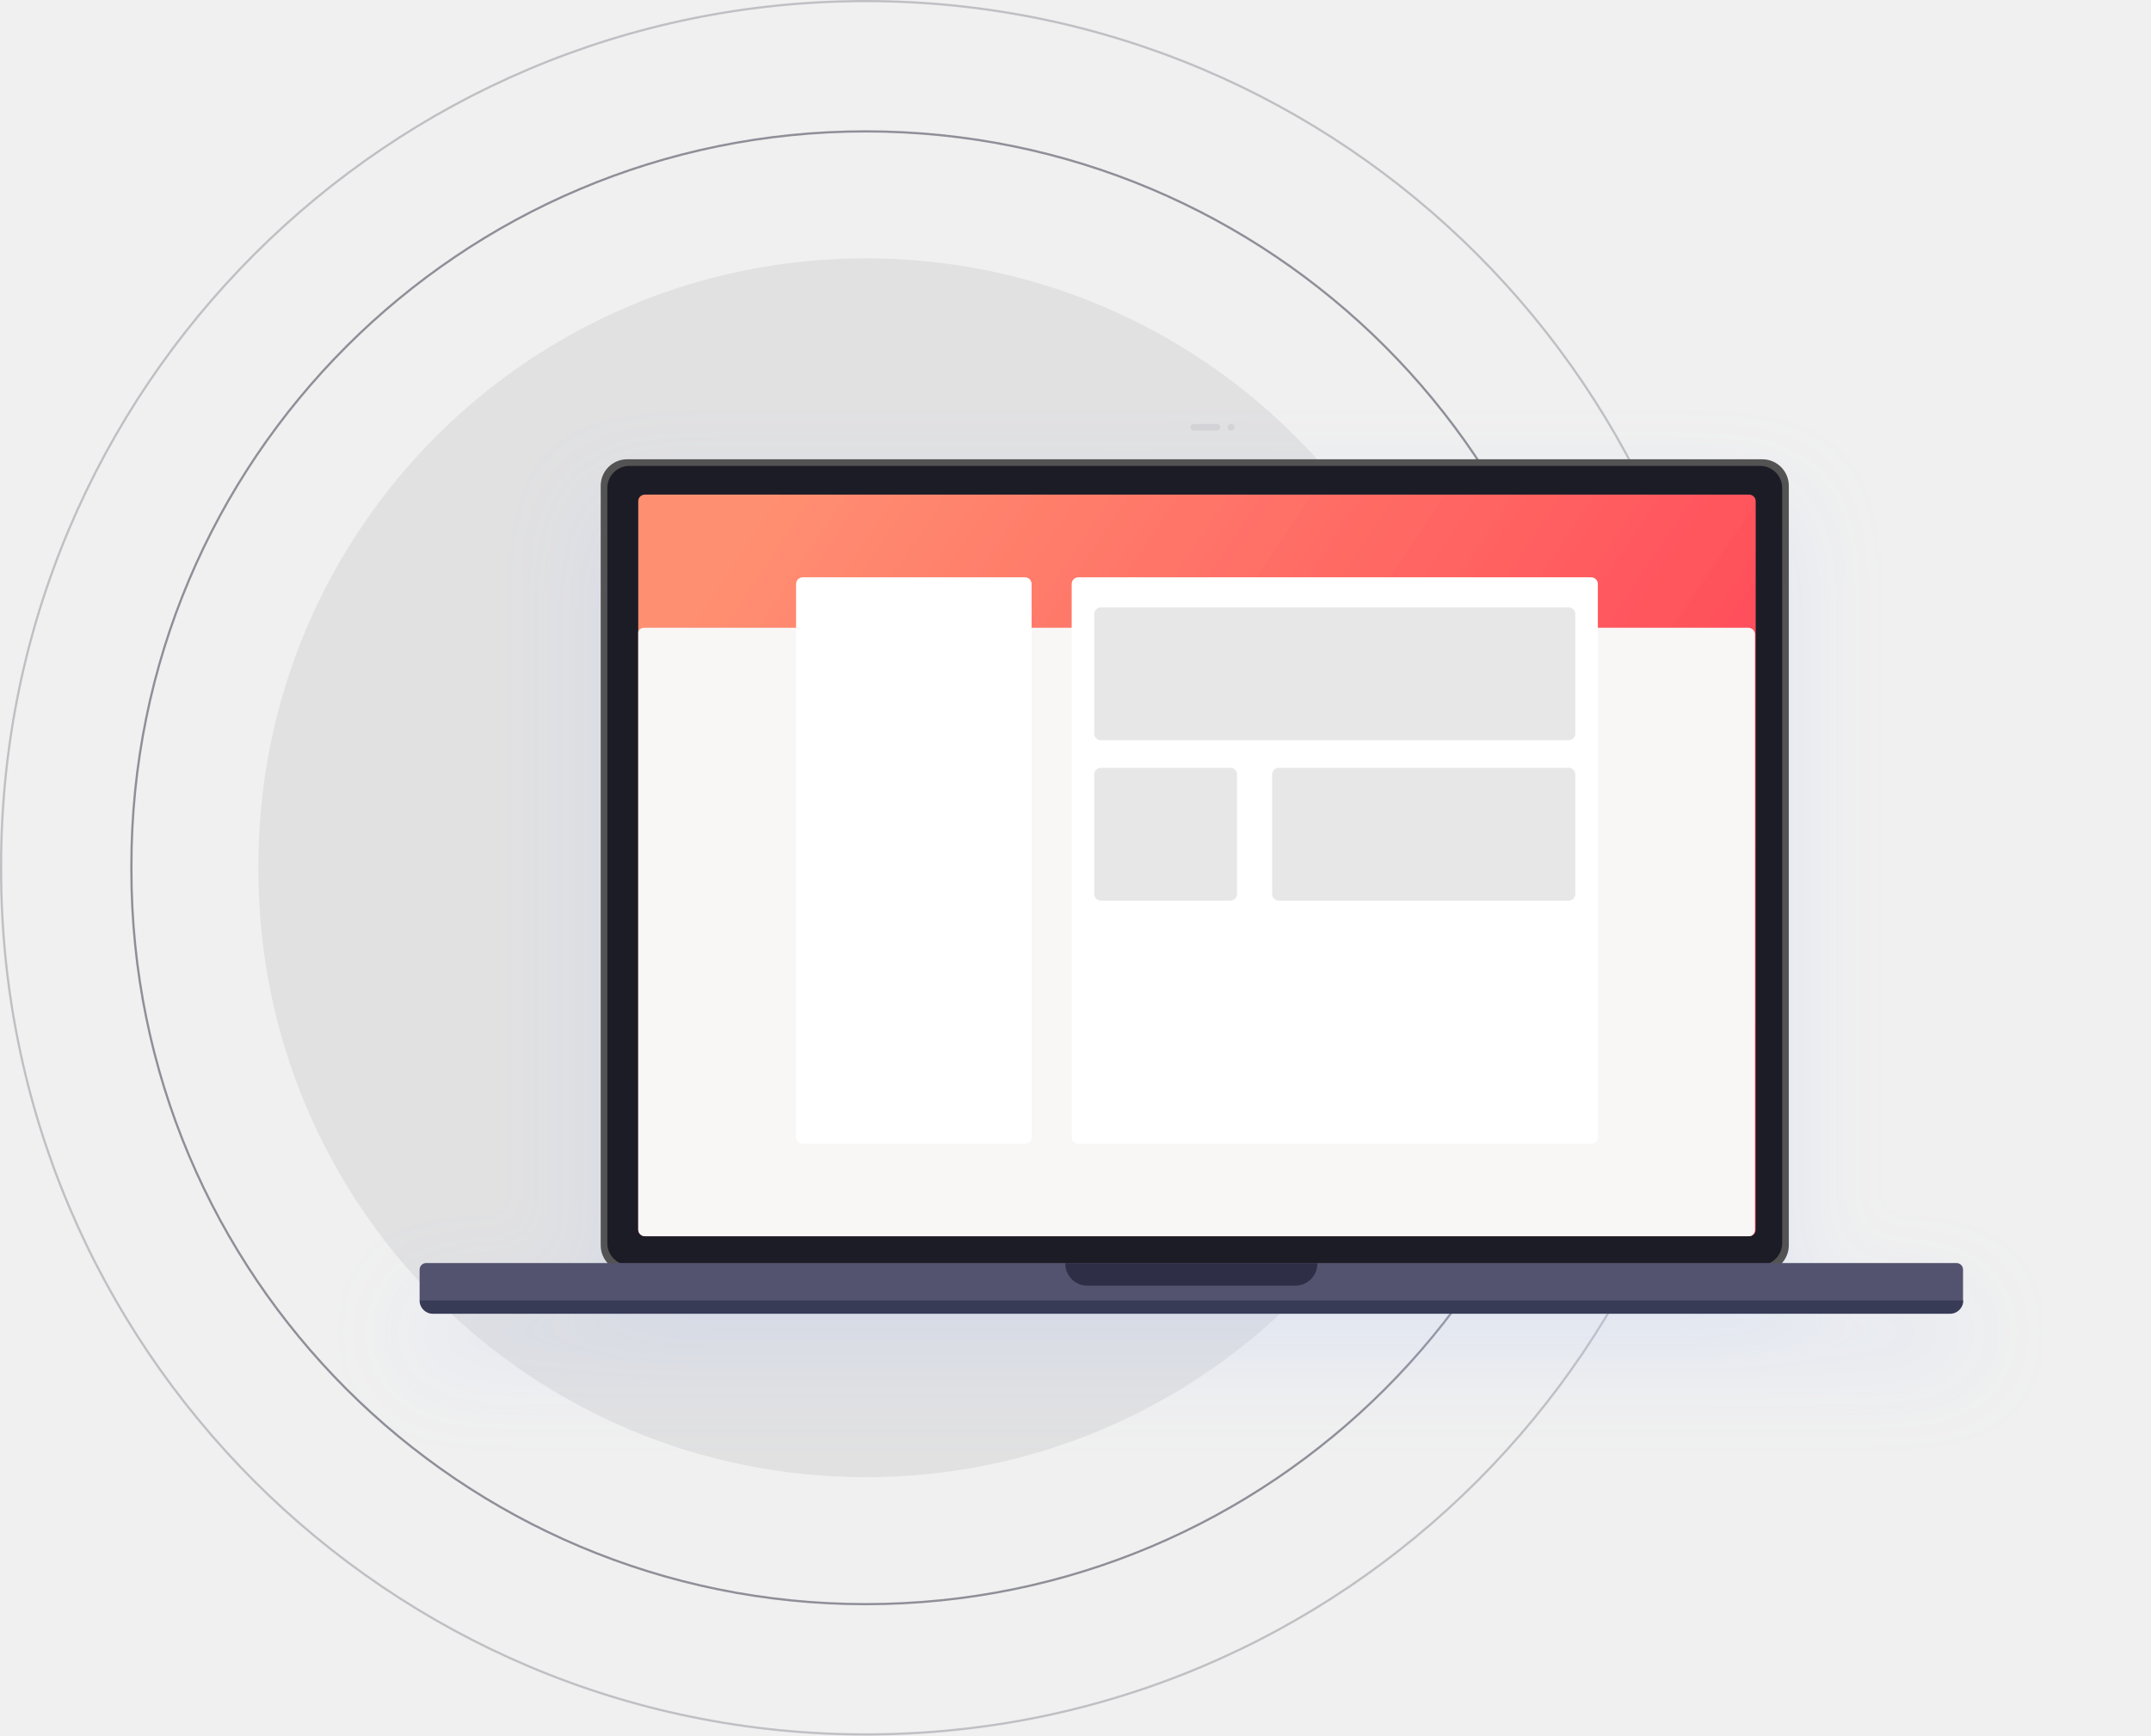
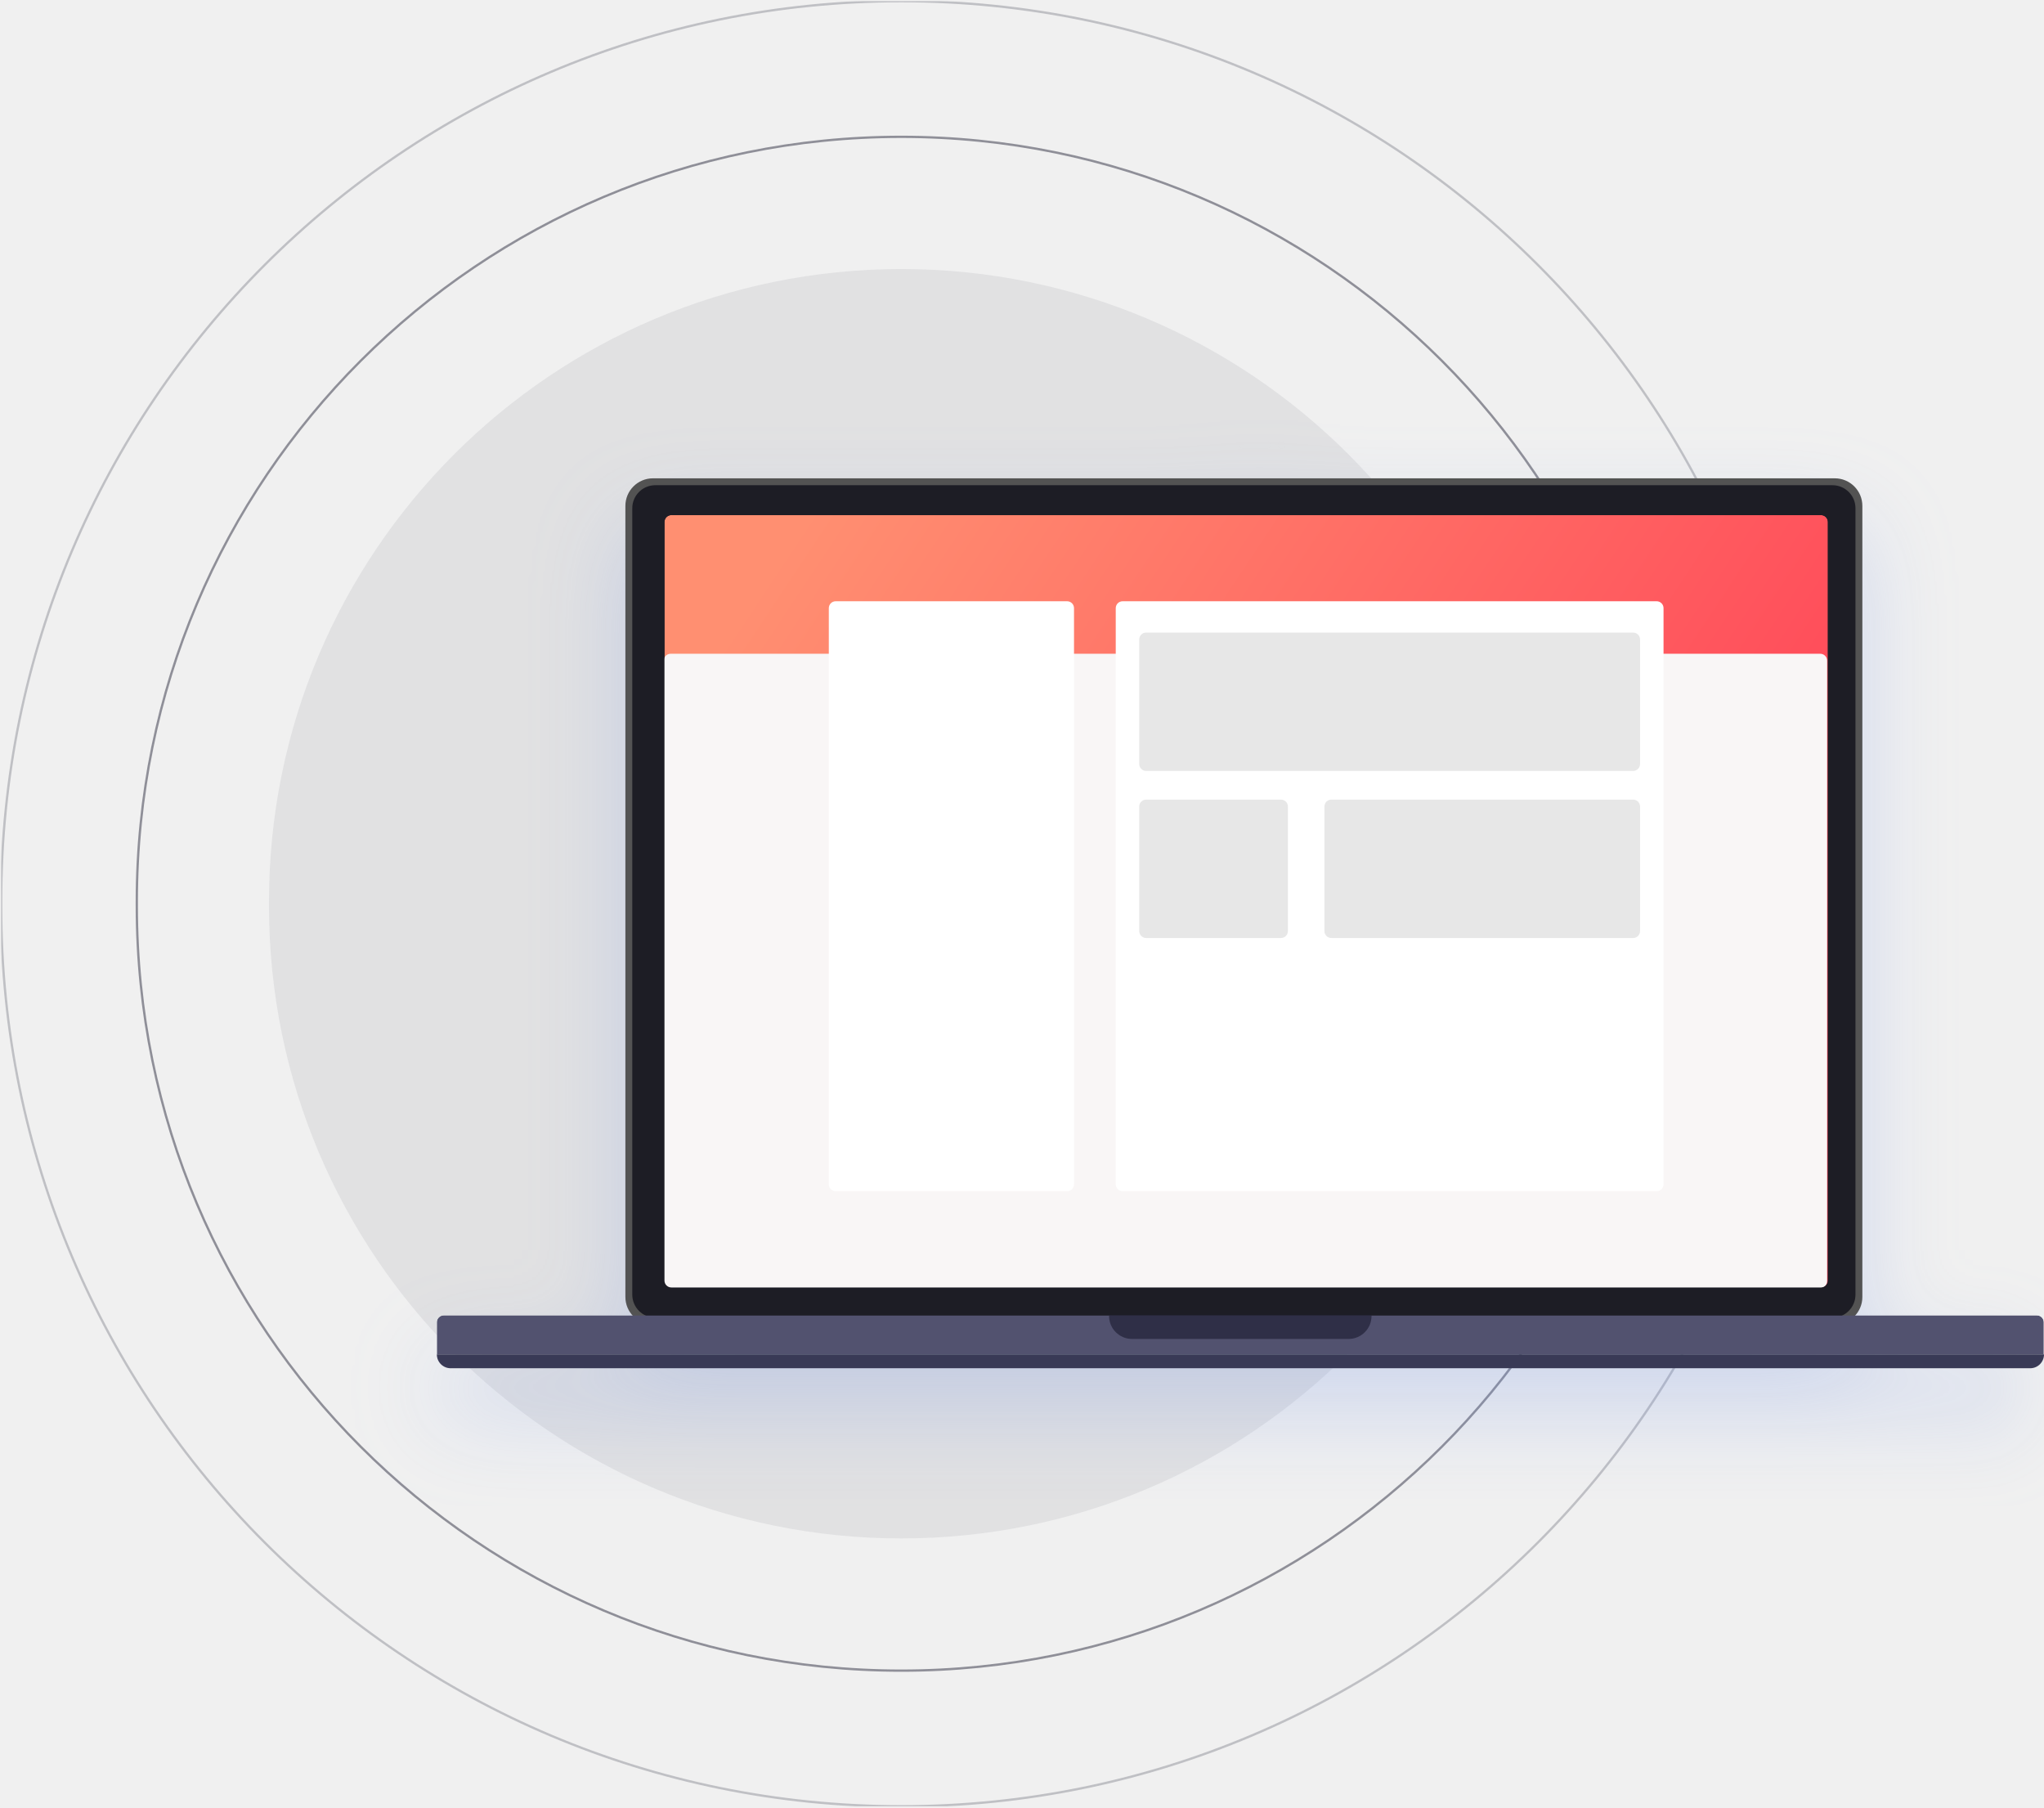
- <svg xmlns="http://www.w3.org/2000/svg" xmlns:xlink="http://www.w3.org/1999/xlink" width="974" height="786">
-   <defs>
-     <linearGradient x1="0%" y1="27.97%" x2="100%" y2="72.03%" id="c">
-       <stop stop-color="#FF8F71" offset="0%" />
-       <stop stop-color="#FF3E55" offset="100%" />
-     </linearGradient>
-     <filter x="-16.5%" y="-28.5%" width="132.9%" height="157.1%" filterUnits="objectBoundingBox" id="a">
-       <feOffset dy="20" in="SourceAlpha" result="shadowOffsetOuter1" />
-       <feGaussianBlur stdDeviation="20" in="shadowOffsetOuter1" result="shadowBlurOuter1" />
-       <feColorMatrix values="0 0 0 0 0.422 0 0 0 0 0.554 0 0 0 0 0.894 0 0 0 0.243 0" in="shadowBlurOuter1" result="shadowMatrixOuter1" />
-       <feMerge>
-         <feMergeNode in="shadowMatrixOuter1" />
-         <feMergeNode in="SourceGraphic" />
-       </feMerge>
-     </filter>
-     <rect id="b" x="0" y="0" width="506" height="335.872" rx="3" />
-     <path d="M3 0h692.9a3 3 0 013 3v14.105H0V3a3 3 0 013-3z" id="e" />
-   </defs>
-   <g fill="none" fill-rule="evenodd">
-     <rect stroke="#2D2E40" opacity=".5" transform="matrix(1 0 0 -1 0 786)" x="59.5" y="59.5" width="665" height="667" rx="332.5" />
-     <rect stroke="#2D2E40" opacity=".25" transform="matrix(1 0 0 -1 0 786)" x=".5" y=".5" width="783" height="785" rx="391.5" />
-     <rect fill="#2D2E40" opacity=".08" transform="matrix(1 0 0 -1 0 786)" x="117" y="117" width="550" height="552" rx="275" />
-     <g transform="translate(190 192)" filter="url(#a)">
-       <rect fill="#535353" fill-rule="nonzero" x="82" y="16" width="538" height="368" rx="12" />
-       <rect fill="#1D1D25" fill-rule="nonzero" x="85" y="19" width="532" height="362" rx="10" />
-       <g transform="translate(99 32)">
-         <mask id="d" fill="#fff">
-           <use xlink:href="#b" />
-         </mask>
-         <use fill="url(#c)" fill-rule="nonzero" xlink:href="#b" />
-         <rect fill="#F9F6F6" fill-rule="nonzero" mask="url(#d)" x="-.325" y="60.293" width="506" height="275.838" rx="3" />
-         <g mask="url(#d)" fill-rule="nonzero">
-           <g transform="translate(71.475 37.46)">
-             <rect fill="#FFF" width="106.646" height="256.541" rx="3" />
-             <rect fill="#FFF" x="124.798" width="238.251" height="256.541" rx="3" />
-             <rect fill="#E7E7E7" x="135.009" y="13.622" width="217.83" height="60.162" rx="3" />
-             <rect fill="#E7E7E7" x="135.009" y="86.27" width="64.668" height="60.162" rx="3" />
-             <rect fill="#E7E7E7" x="215.561" y="86.27" width="137.278" height="60.162" rx="3" />
-           </g>
-         </g>
+ <svg xmlns="http://www.w3.org/2000/svg" width="889" height="786" viewBox="0 0 889 786" fill="none">
+   <g clip-path="url(#clip0_275_380)">
+     <path opacity="0.5" d="M724.5 394C724.5 577.635 575.635 726.5 392 726.5C208.365 726.5 59.5 577.635 59.5 394V392C59.5 208.365 208.365 59.5 392 59.5C575.635 59.5 724.5 208.365 724.5 392V394Z" stroke="#2D2E40" />
+     <path opacity="0.25" d="M783.5 394C783.5 610.219 608.219 785.5 392 785.5C175.781 785.5 0.5 610.219 0.5 394V392C0.5 175.781 175.781 0.5 392 0.5C608.219 0.5 783.5 175.781 783.5 392V394Z" stroke="#2D2E40" />
+     <path opacity="0.08" d="M667 394C667 545.878 543.878 669 392 669C240.122 669 117 545.878 117 394V392C117 240.122 240.122 117 392 117C543.878 117 667 240.122 667 392V394Z" fill="#2D2E40" />
+     <g filter="url(#filter0_d_275_380)">
+       <path d="M798 208H284C277.373 208 272 213.373 272 220V564C272 570.627 277.373 576 284 576H798C804.627 576 810 570.627 810 564V220C810 213.373 804.627 208 798 208Z" fill="#535353" />
+       <path d="M797 211H285C279.477 211 275 215.477 275 221V563C275 568.523 279.477 573 285 573H797C802.523 573 807 568.523 807 563V221C807 215.477 802.523 211 797 211Z" fill="#1D1D25" />
+       <mask id="mask0_275_380" style="mask-type:alpha" maskUnits="userSpaceOnUse" x="289" y="224" width="506" height="336">
+         <path d="M792 224H292C290.343 224 289 225.343 289 227V556.872C289 558.529 290.343 559.872 292 559.872H792C793.657 559.872 795 558.529 795 556.872V227C795 225.343 793.657 224 792 224Z" fill="white" />
+       </mask>
+       <g mask="url(#mask0_275_380)">
+         <path d="M792 224H292C290.343 224 289 225.343 289 227V556.872C289 558.529 290.343 559.872 292 559.872H792C793.657 559.872 795 558.529 795 556.872V227C795 225.343 793.657 224 792 224Z" fill="url(#paint0_linear_275_380)" />
+         <path d="M791.675 284.293H291.675C290.018 284.293 288.675 285.636 288.675 287.293V557.131C288.675 558.788 290.018 560.131 291.675 560.131H791.675C793.332 560.131 794.675 558.788 794.675 557.131V287.293C794.675 285.636 793.332 284.293 791.675 284.293Z" fill="#F9F6F6" />
+         <path d="M464.121 261.46H363.475C361.818 261.46 360.475 262.803 360.475 264.46V515.001C360.475 516.658 361.818 518.001 363.475 518.001H464.121C465.778 518.001 467.121 516.658 467.121 515.001V264.46C467.121 262.803 465.778 261.46 464.121 261.46Z" fill="white" />
+         <path d="M720.524 261.46H488.273C486.616 261.46 485.273 262.803 485.273 264.46V515.001C485.273 516.658 486.616 518.001 488.273 518.001H720.524C722.181 518.001 723.524 516.658 723.524 515.001V264.46C723.524 262.803 722.181 261.46 720.524 261.46Z" fill="white" />
+         <path d="M710.314 275.082H498.484C496.827 275.082 495.484 276.425 495.484 278.082V332.244C495.484 333.901 496.827 335.244 498.484 335.244H710.314C711.971 335.244 713.314 333.901 713.314 332.244V278.082C713.314 276.425 711.971 275.082 710.314 275.082Z" fill="#E7E7E7" />
+         <path d="M557.152 347.73H498.484C496.827 347.73 495.484 349.073 495.484 350.73V404.892C495.484 406.549 496.827 407.892 498.484 407.892H557.152C558.809 407.892 560.152 406.549 560.152 404.892V350.73C560.152 349.073 558.809 347.73 557.152 347.73Z" fill="#E7E7E7" />
+         <path d="M710.314 347.73H579.036C577.379 347.73 576.036 349.073 576.036 350.73V404.892C576.036 406.549 577.379 407.892 579.036 407.892H710.314C711.971 407.892 713.314 406.549 713.314 404.892V350.73C713.314 349.073 711.971 347.73 710.314 347.73Z" fill="#E7E7E7" />
      </g>
-       <g transform="translate(349)" fill="#4A5166" fill-rule="nonzero" opacity=".098">
-         <rect width="13.6" height="3" rx="1.5" />
-         <rect x="16.8" width="3.2" height="3" rx="1.5" />
+       <g opacity="0.098">
+         <path opacity="0.098" d="M551.1 192H540.5C539.672 192 539 192.672 539 193.5C539 194.328 539.672 195 540.5 195H551.1C551.928 195 552.6 194.328 552.6 193.5C552.6 192.672 551.928 192 551.1 192Z" fill="#4A5166" />
+         <path opacity="0.098" d="M557.5 192H557.3C556.472 192 555.8 192.672 555.8 193.5C555.8 194.328 556.472 195 557.3 195H557.5C558.328 195 559 194.328 559 193.5C559 192.672 558.328 192 557.5 192Z" fill="#4A5166" />
      </g>
-       <g transform="translate(0 380)">
-         <mask id="f" fill="#fff">
-           <use xlink:href="#e" />
-         </mask>
-         <use fill="#52526F" fill-rule="nonzero" xlink:href="#e" />
-         <rect fill="#2F2F47" fill-rule="nonzero" mask="url(#f)" x="292.371" y="-41.908" width="114.156" height="52.171" rx="10" />
+       <mask id="mask1_275_380" style="mask-type:alpha" maskUnits="userSpaceOnUse" x="190" y="572" width="699" height="18">
+         <path d="M193 572H885.9C886.696 572 887.459 572.316 888.021 572.879C888.584 573.441 888.9 574.204 888.9 575V589.105H190V575C190 574.204 190.316 573.441 190.879 572.879C191.441 572.316 192.204 572 193 572V572Z" fill="white" />
+       </mask>
+       <g mask="url(#mask1_275_380)">
+         <path d="M193 572H885.9C886.696 572 887.459 572.316 888.021 572.879C888.584 573.441 888.9 574.204 888.9 575V589.105H190V575C190 574.204 190.316 573.441 190.879 572.879C191.441 572.316 192.204 572 193 572V572Z" fill="#52526F" />
+         <path d="M586.527 530.092H492.371C486.848 530.092 482.371 534.569 482.371 540.092V572.263C482.371 577.786 486.848 582.263 492.371 582.263H586.527C592.05 582.263 596.527 577.786 596.527 572.263V540.092C596.527 534.569 592.05 530.092 586.527 530.092Z" fill="#2F2F47" />
      </g>
-       <path d="M0 397h699a6 6 0 01-6 6H6a6 6 0 01-6-6z" fill="#393A56" fill-rule="nonzero" />
+       <path d="M190 589H889C889 590.591 888.368 592.117 887.243 593.243C886.117 594.368 884.591 595 883 595H196C194.409 595 192.883 594.368 191.757 593.243C190.632 592.117 190 590.591 190 589V589Z" fill="#393A56" />
    </g>
  </g>
+   <defs>
+     <filter id="filter0_d_275_380" x="150" y="172" width="779" height="483" filterUnits="userSpaceOnUse" color-interpolation-filters="sRGB">
+       <feFlood flood-opacity="0" result="BackgroundImageFix" />
+       <feColorMatrix in="SourceAlpha" type="matrix" values="0 0 0 0 0 0 0 0 0 0 0 0 0 0 0 0 0 0 127 0" result="hardAlpha" />
+       <feOffset dy="20" />
+       <feGaussianBlur stdDeviation="20" />
+       <feColorMatrix type="matrix" values="0 0 0 0 0.422 0 0 0 0 0.554 0 0 0 0 0.894 0 0 0 0.243 0" />
+       <feBlend mode="normal" in2="BackgroundImageFix" result="effect1_dropShadow_275_380" />
+       <feBlend mode="normal" in="SourceGraphic" in2="effect1_dropShadow_275_380" result="shape" />
+     </filter>
+     <linearGradient id="paint0_linear_275_380" x1="289" y1="317.943" x2="708.429" y2="596.35" gradientUnits="userSpaceOnUse">
+       <stop stop-color="#FF8F71" />
+       <stop offset="1" stop-color="#FF3E55" />
+     </linearGradient>
+     <clipPath id="clip0_275_380">
+       <rect width="888.5" height="785" fill="white" transform="translate(0.5 0.5)" />
+     </clipPath>
+   </defs>
</svg>
